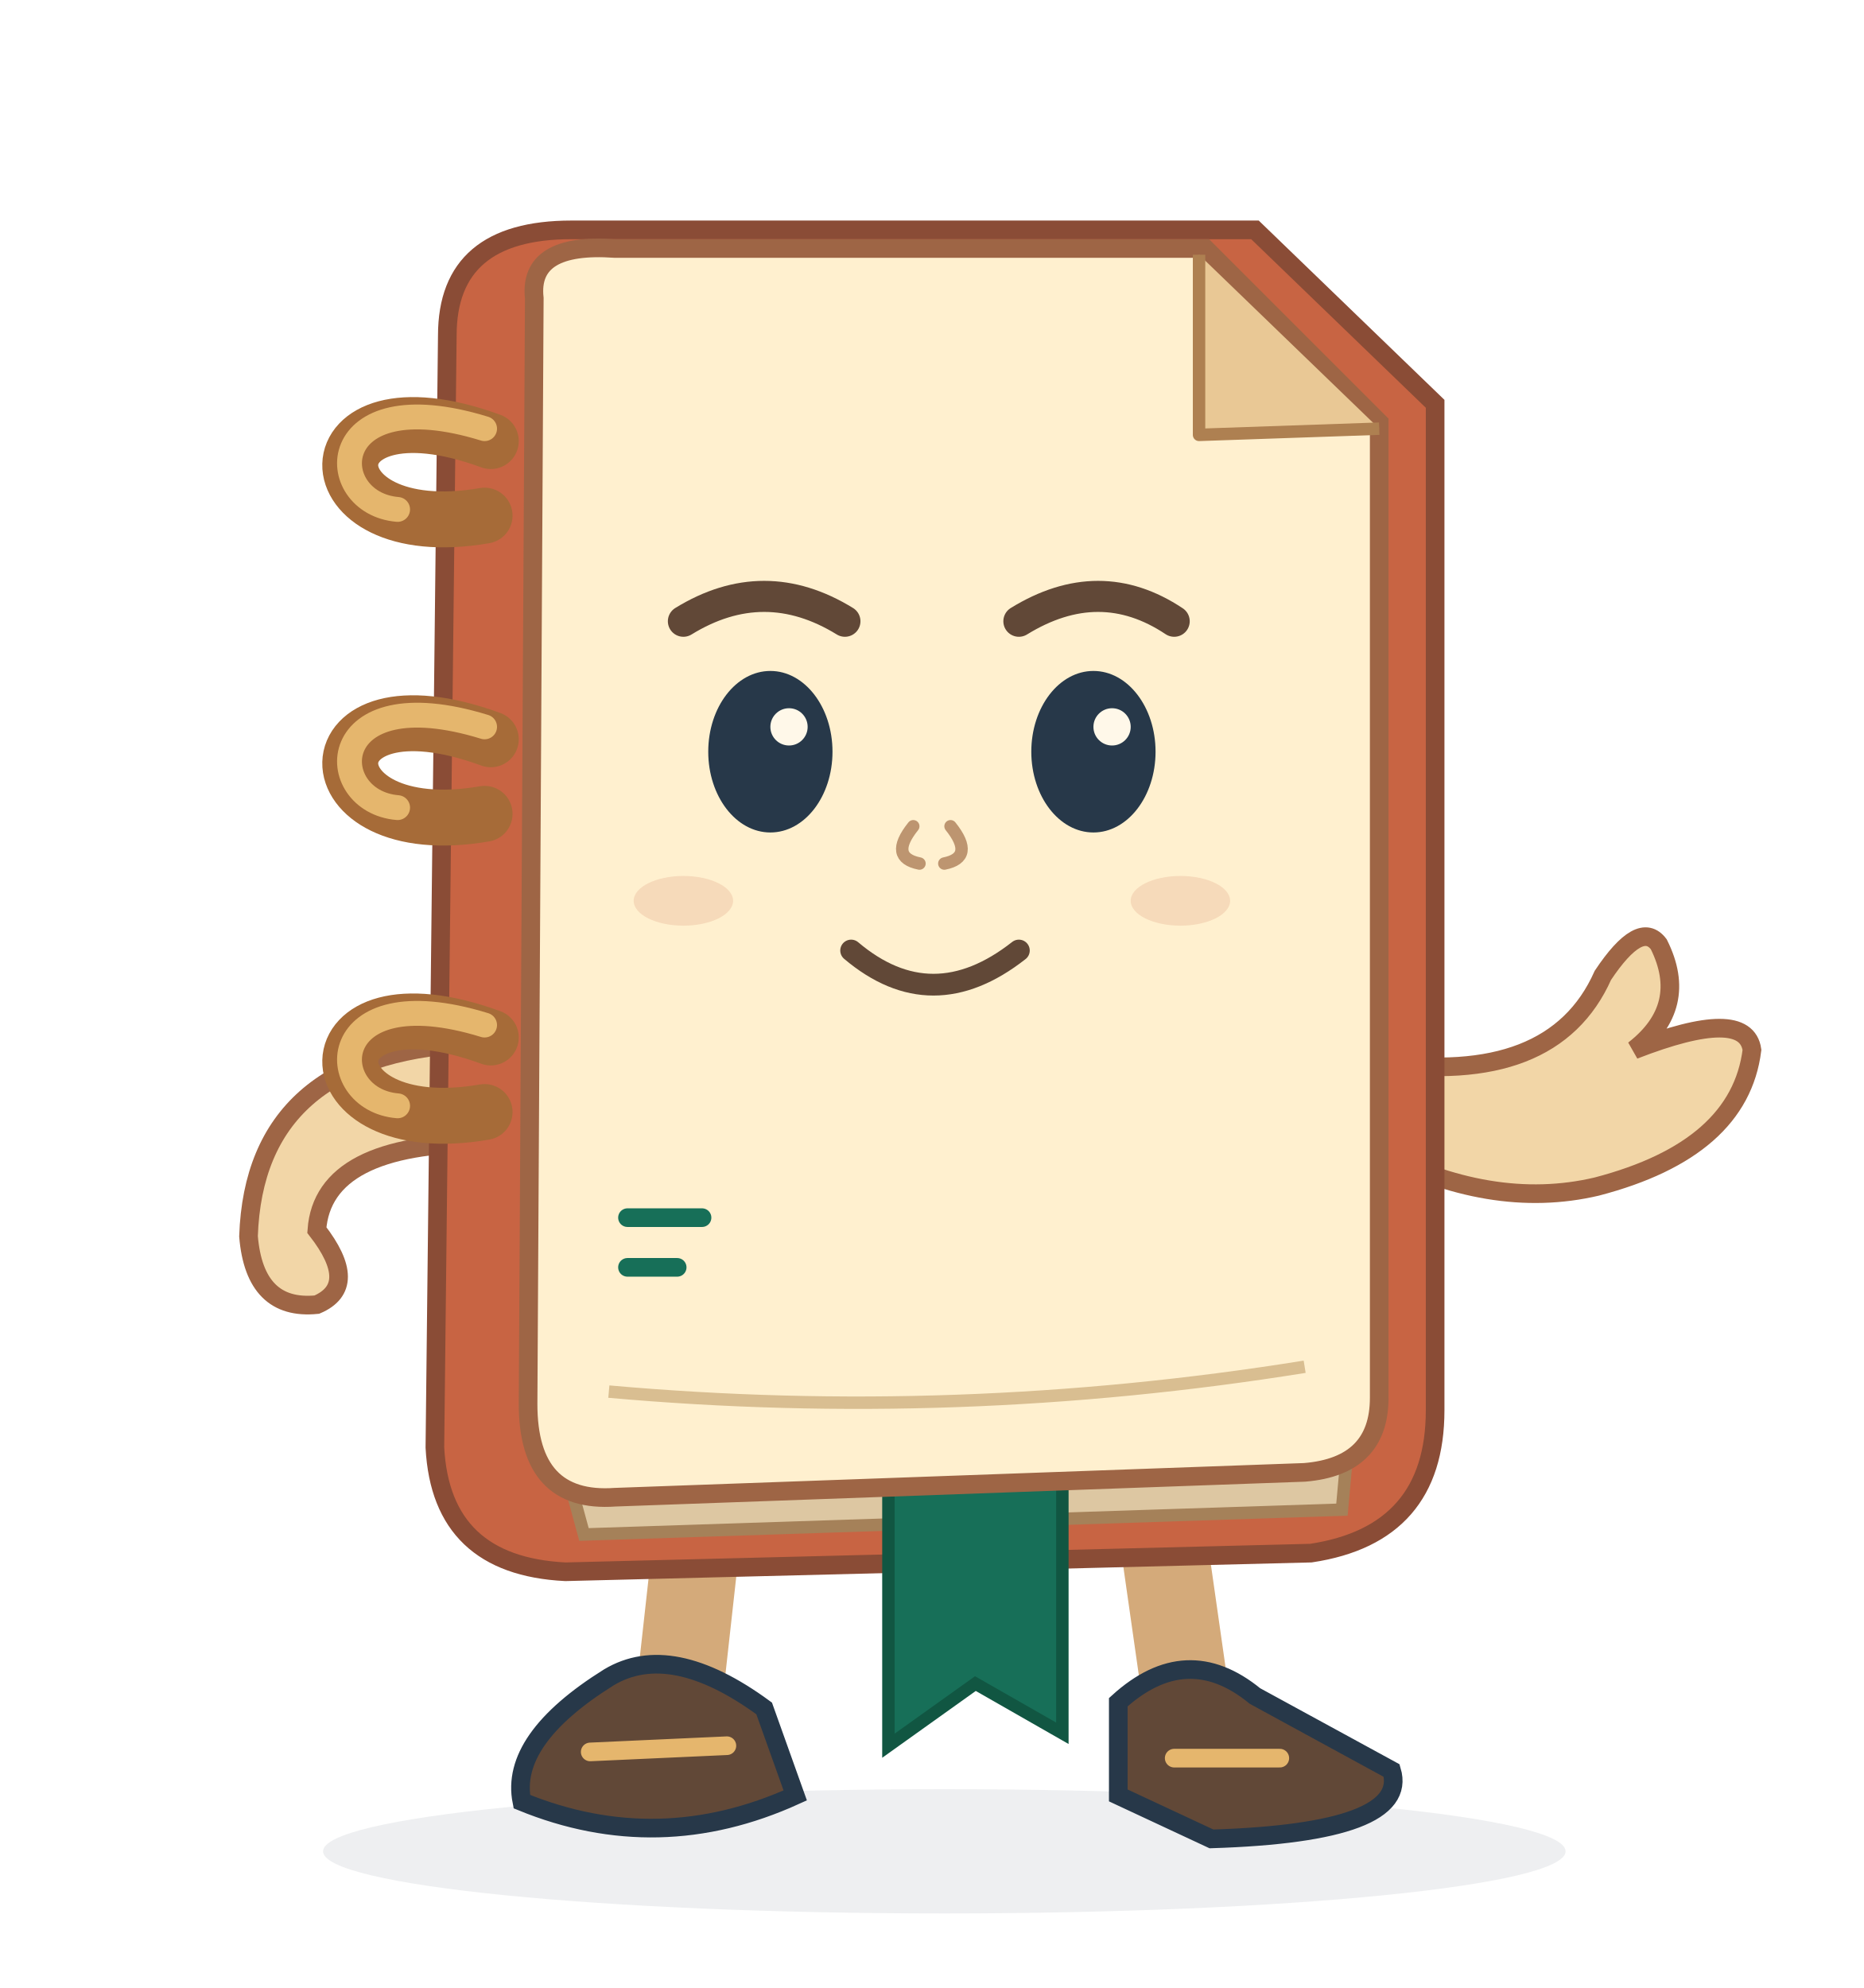
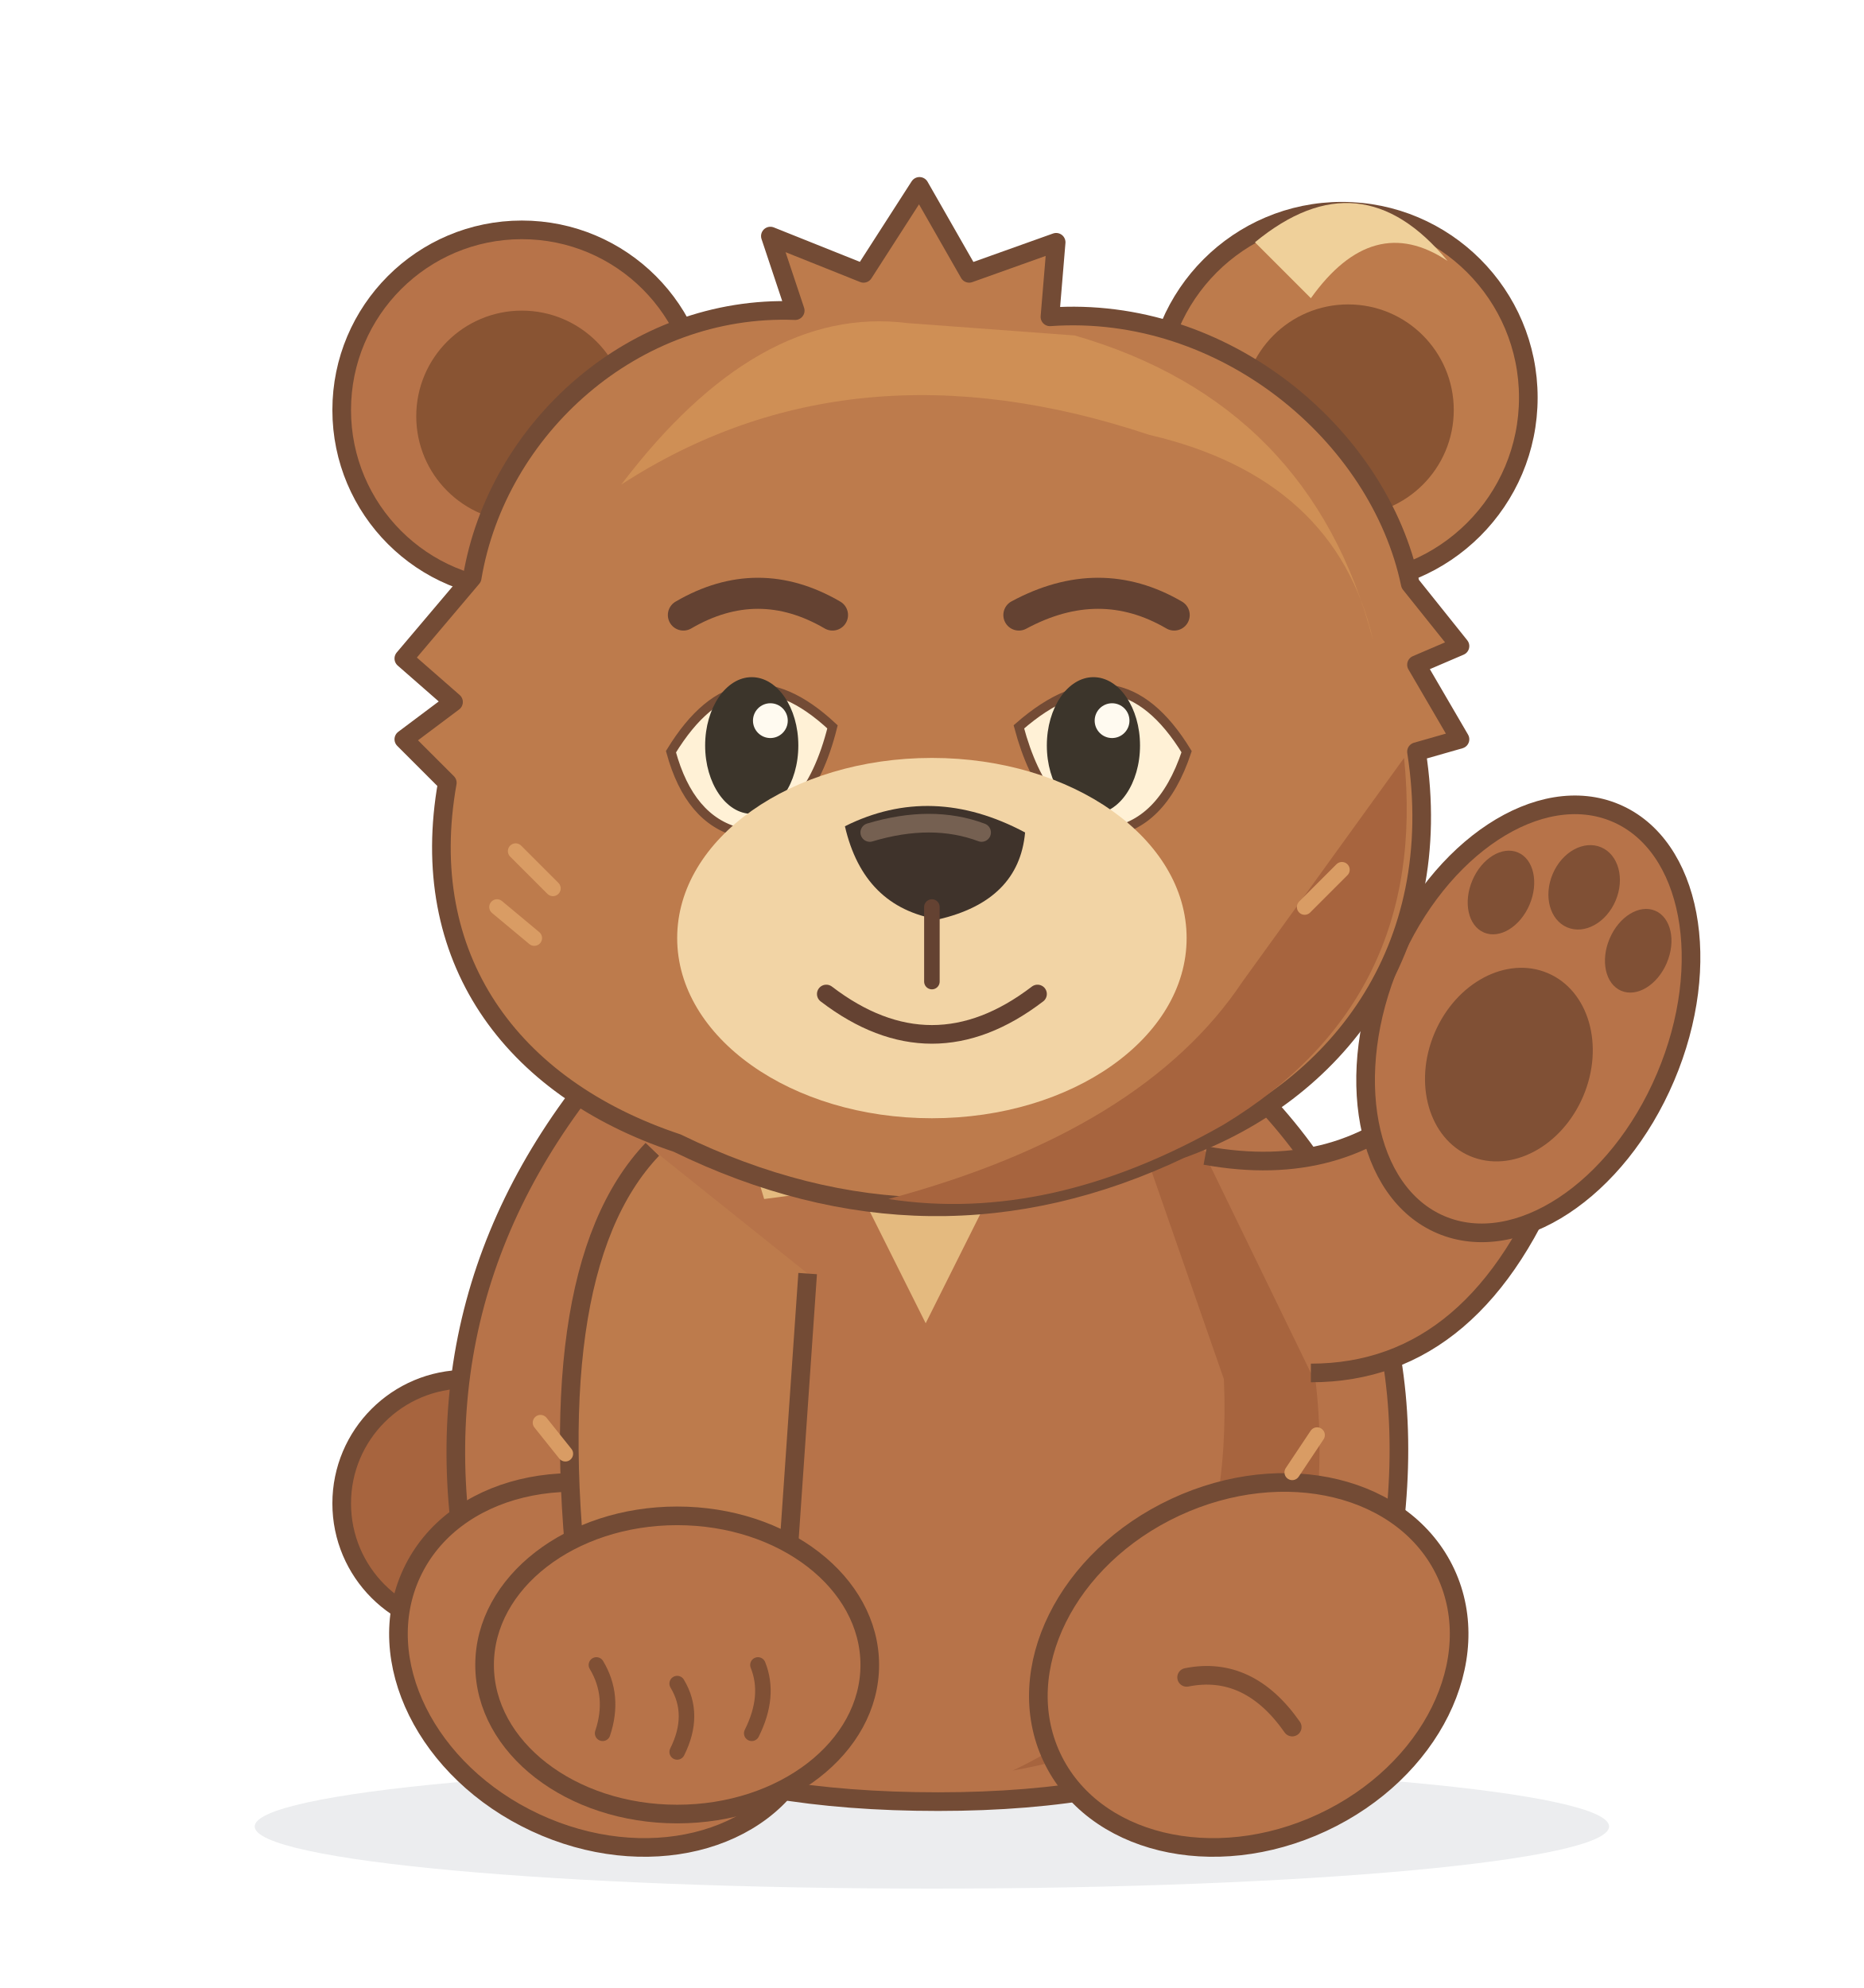
- <svg xmlns="http://www.w3.org/2000/svg" class="neri-art" viewBox="0 0 300 320" role="img" aria-label="Neri: encouraging" focusable="false">
-   <g class="neri-body">
-     <ellipse cx="152" cy="298" rx="100" ry="10" fill="#273849" opacity=".08" />
-     <path d="M113 240 L109 276 M186 239 L191 274" stroke="#d4aa7a" stroke-width="14" stroke-linecap="round" />
-     <path d="M98 270 Q108 264 123 275 L128 289 Q106 299 84 290 Q82 280 98 270Z M180 274 Q191 264 202 273 L224 285 Q227 295 195 296 L180 289Z" fill="#614837" stroke="#273849" stroke-width="3" />
-     <path d="M95 282 L117 281 M189 283 L206 283" stroke="#e5b66d" stroke-width="3" stroke-linecap="round" />
-     <path class="neri-arm neri-left-arm" d="M75 168 Q41 170 40 199 Q41 211 51 210 Q58 207 51 198 Q52 184 78 184" fill="#f2d6a7" stroke="#9e6545" stroke-width="3" />
-     <path class="neri-arm neri-right-arm" d="M222 171 Q250 175 258 157 Q264 148 267 152 Q272 162 263 169 Q281 162 282 169 Q280 185 257 191 Q240 195 221 185" fill="#f2d6a7" stroke="#9e6545" stroke-width="3" />
-     <path d="M72 54 Q72 37 92 37 L202 37 L231 65 L231 227 Q231 247 211 250 L91 253 Q71 252 70 233Z" fill="#c86443" stroke="#8a4c36" stroke-width="3" />
-     <path d="M91 236 L217 232 L216 243 L94 247Z" fill="#ddc7a2" stroke="#a58159" stroke-width="2" />
-     <path d="M143 239 L143 281 L157 271 L171 279 L171 237Z" fill="#176f58" stroke="#115642" stroke-width="2" />
-     <path d="M86 48 Q85 39 99 40 L194 40 L222 68 L222 225 Q222 236 210 237 L99 241 Q85 242 85 226Z" fill="#fff0cf" stroke="#9e6545" stroke-width="3" />
-     <path d="M193 41 L193 70 L222 69" fill="#e9c895" stroke="#ae8051" stroke-width="2" stroke-linejoin="round" />
-     <path d="M98 224 Q154 229 210 220" fill="none" stroke="#d9be91" stroke-width="2" />
-     <path d="M79 71 C49 60 49 88 78 83 M79 119 C49 108 49 136 78 131 M79 167 C49 156 49 184 78 179" fill="none" stroke="#a66b38" stroke-width="9" stroke-linecap="round" />
-     <path d="M78 69 C52 61 52 81 64 82 M78 117 C52 109 52 129 64 130 M78 165 C52 157 52 177 64 178" fill="none" stroke="#e5b66d" stroke-width="4" stroke-linecap="round" />
-     <g class="neri-face">
-       <path d="M110 100 Q123 92 136 100" fill="none" stroke="#614837" stroke-width="5" stroke-linecap="round" />
-       <path d="M164 100 Q177 92 189 100" fill="none" stroke="#614837" stroke-width="5" stroke-linecap="round" />
-       <ellipse cx="124" cy="121" rx="10" ry="13" fill="#273849" />
-       <ellipse cx="176" cy="121" rx="10" ry="13" fill="#273849" />
-       <circle cx="127" cy="117" r="3" fill="#fff8e9" />
-       <circle cx="179" cy="117" r="3" fill="#fff8e9" />
-       <path d="M147 133 Q143 138 148 139 M153 133 Q157 138 152 139" fill="none" stroke="#bd9570" stroke-width="2" stroke-linecap="round" />
+ <svg xmlns="http://www.w3.org/2000/svg" class="neri-art" data-neri-kind="bear" viewBox="0 0 300 320" role="img" aria-label="Neri: encouraging" focusable="false">
+   <g class="neri-body" data-neri-pose="encouraging">
+     <ellipse cx="150" cy="294" rx="109" ry="10" fill="#273849" opacity=".09" />
+     <circle cx="75" cy="242" r="20" fill="#a7643e" stroke="#734b35" stroke-width="3" />
+     <path d="M100 168 Q148 148 197 171 Q233 203 223 255 Q210 290 151 290 Q92 290 76 257 Q65 207 100 168Z" fill="#b77349" stroke="#734b35" stroke-width="3" />
+     <path d="M181 176 Q219 197 211 251 Q197 279 163 285 Q199 268 197 222Z" fill="#a7643e" />
+     <path d="M117 173 Q148 184 181 173 L175 192 L161 189 L149 213 L138 191 L123 193Z" fill="#e4ba7f" />
+     <ellipse cx="98" cy="268" rx="35" ry="28" transform="rotate(25 98 268)" fill="#b77349" stroke="#734b35" stroke-width="3" />
+     <ellipse cx="201" cy="268" rx="35" ry="28" transform="rotate(-25 201 268)" fill="#b77349" stroke="#734b35" stroke-width="3" />
+     <path d="M91 278 Q98 268 107 269 M191 270 Q201 268 208 278" fill="none" stroke="#805035" stroke-width="3" stroke-linecap="round" />
+     <path d="M105 185 Q86 205 94 263 Q107 277 126 263 L130 205" fill="#bd7b4c" stroke="#734b35" stroke-width="3" stroke-linejoin="round" />
+     <g class="neri-paw" transform="translate(109 268) rotate(0)">
+       <ellipse rx="31" ry="24" fill="#b77349" stroke="#734b35" stroke-width="3" />
+       <path d="M-12 11 Q-10 5 -13 0 M0 14 Q3 8 0 3 M12 11 Q15 5 13 0" fill="none" stroke="#805035" stroke-width="2.5" stroke-linecap="round" />
+     </g>
+     <path d="M194 186 Q216 190 230 176 L251 187 Q238 221 211 221" fill="#b77349" stroke="#734b35" stroke-width="3" />
+     <g class="neri-paw" transform="translate(246 164) rotate(23)">
+       <ellipse rx="24" ry="36" fill="#b77349" stroke="#734b35" stroke-width="3" />
+       <ellipse cy="8" rx="13" ry="16" fill="#805035" />
+       <ellipse cx="-12" cy="-17" rx="5" ry="7" fill="#805035" />
+       <ellipse cy="-23" rx="5.5" ry="7" fill="#805035" />
+       <ellipse cx="12" cy="-17" rx="5" ry="7" fill="#805035" />
+     </g>
+     <g class="neri-head" transform="rotate(0 150 145)">
+       <circle cx="84" cy="66" r="29" fill="#b77349" stroke="#734b35" stroke-width="3" />
+       <circle cx="84" cy="67" r="17" fill="#895433" />
+       <circle cx="216" cy="64" r="30" fill="#bd7b4c" stroke="#734b35" stroke-width="3" />
+       <circle cx="217" cy="66" r="17" fill="#895433" />
+       <path d="M202 39 Q219 25 233 42 Q221 34 211 48" fill="#efd09a" />
+       <path d="M76 93 C80 69 102 49 128 50 L124 38 L139 44 L148 30 L156 44 L170 39 L169 51 C197 49 222 70 227 94 L235 104 L228 107 L235 119 L228 121 C233 153 215 176 190 185 Q150 204 109 184 C82 175 67 154 72 126 L65 119 L73 113 L65 106Z" fill="#bd7b4c" stroke="#734b35" stroke-width="3" stroke-linejoin="round" />
+       <path d="M173 54 Q211 65 221 103 Q215 77 185 70 Q137 54 100 78 Q122 49 146 52" fill="#d79758" opacity=".7" />
+       <path d="M226 122 Q230 161 197 181 Q169 197 143 193 Q184 182 200 158Z" fill="#a7643e" />
+       <path d="M110 99 Q122 92 134 99" fill="none" stroke="#644232" stroke-width="5" stroke-linecap="round" />
+       <path d="M164 99 Q177 92 189 99" fill="none" stroke="#644232" stroke-width="5" stroke-linecap="round" />
+       <path d="M108 121 Q119 103 134 117 Q130 133 119 134 Q111 132 108 121Z M164 117 Q180 103 191 121 Q187 133 178 134 Q168 132 164 117Z" fill="#fff1d6" stroke="#734b35" stroke-width="1.5" />
+       <ellipse cx="121" cy="120" rx="7.5" ry="11" fill="#3c352b" />
+       <ellipse cx="176" cy="120" rx="7.5" ry="11" fill="#3c352b" />
+       <circle cx="124" cy="116" r="2.8" fill="#fffaf0" />
+       <circle cx="179" cy="116" r="2.8" fill="#fffaf0" />
+       <ellipse cx="150" cy="151" rx="41" ry="29" fill="#f2d4a5" />
+       <path d="M136 133 Q150 126 165 134 Q164 145 151 148 Q139 146 136 133Z" fill="#3f332b" />
+       <path d="M140 134 Q150 131 158 134" fill="none" stroke="#756051" stroke-width="3" stroke-linecap="round" />
      <g data-neri-mouth="">
-         <path d="M137 153 Q150 164 164 153" fill="none" stroke="#614837" stroke-width="3.5" stroke-linecap="round" />
+         <g class="neri-animal-mouth" data-neri-animal-expression="true">
+           <path d="M150 146 L150 158" stroke="#644232" stroke-width="2.5" fill="none" stroke-linecap="round" />
+           <path d="M133 160 Q150 173 167 160" fill="none" stroke="#644232" stroke-width="3" stroke-linecap="round" />
+         </g>
      </g>
-       <ellipse cx="110" cy="145" rx="8" ry="4" fill="#c86443" opacity=".16" />
-       <ellipse cx="190" cy="145" rx="8" ry="4" fill="#c86443" opacity=".16" />
+       <path d="M83 137 L89 143 M80 146 L86 151 M216 140 L210 146" stroke="#d99c64" stroke-width="2.5" stroke-linecap="round" />
    </g>
-     <path d="M101 196 H113 M101 204 H109" stroke="#176f58" stroke-width="3" stroke-linecap="round" />
+     <path d="M87 229 L91 234 M212 231 L208 237" stroke="#d99c64" stroke-width="2.5" stroke-linecap="round" />
  </g>
</svg>
